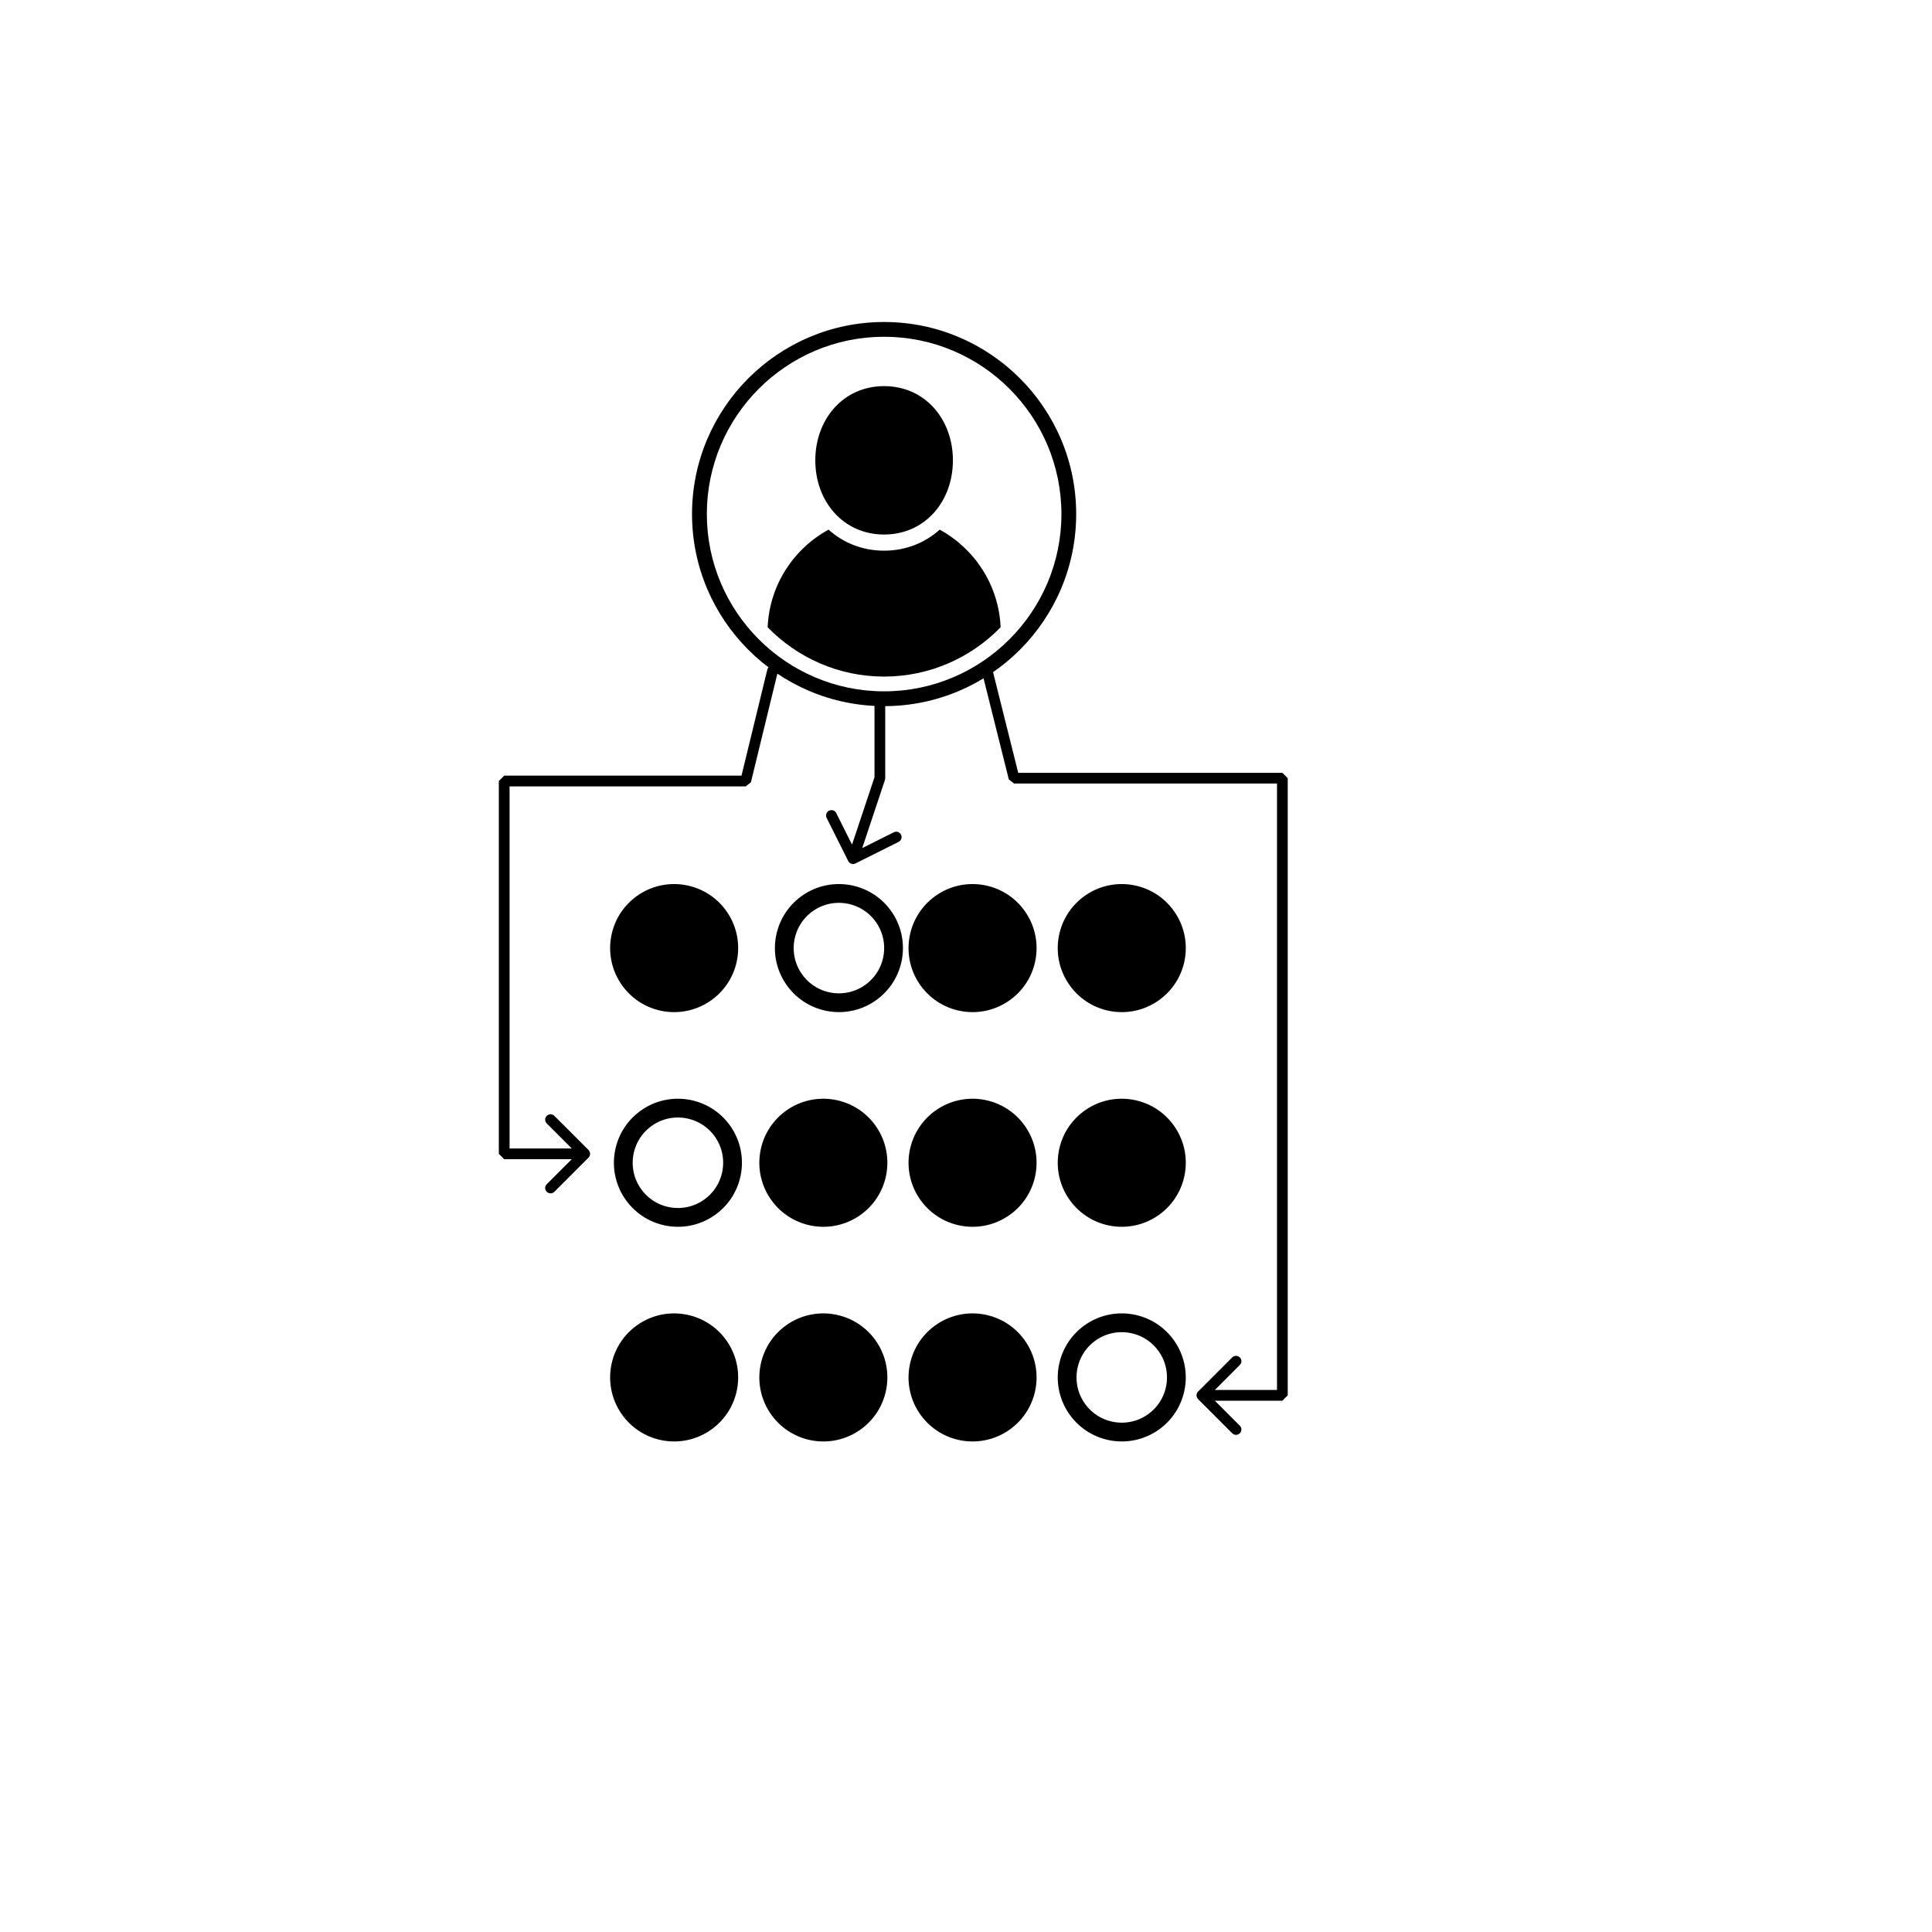
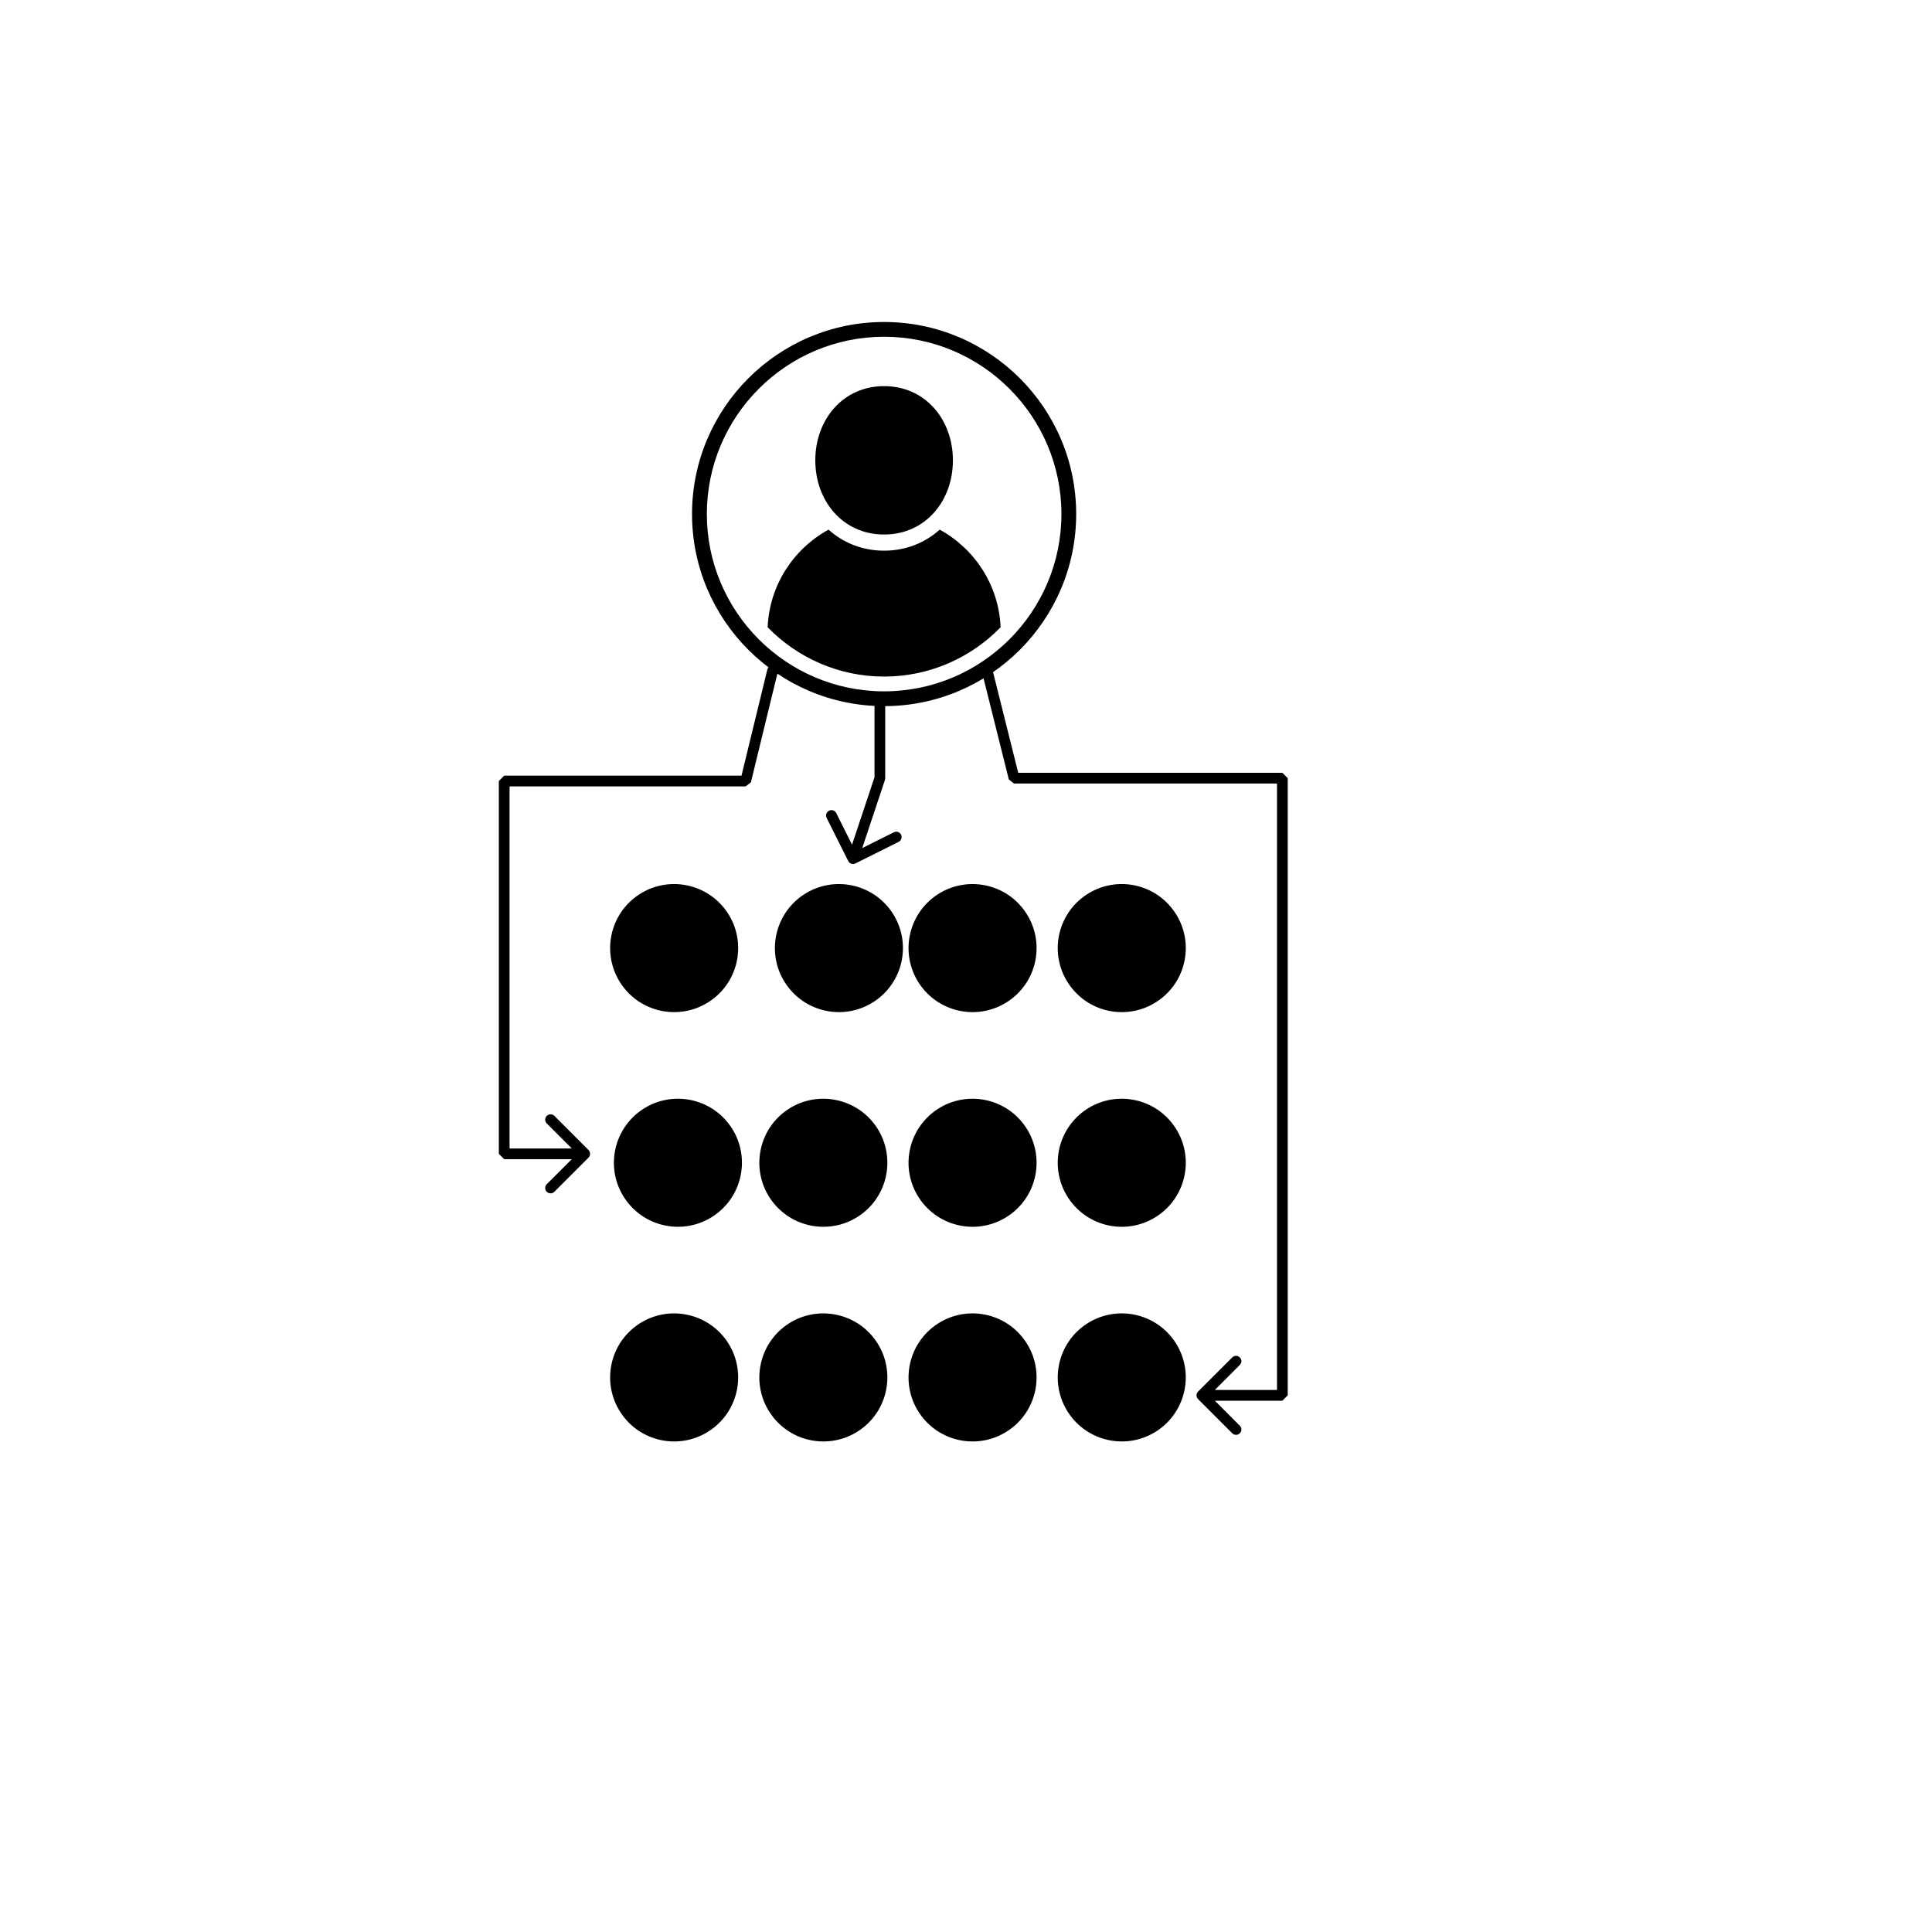
<svg xmlns="http://www.w3.org/2000/svg" viewBox="0 0 36 36" fill="none">
  <path d="M11.597 18.368C11.984 18.901 12.73 19.019 13.263 18.631C13.796 18.244 13.914 17.498 13.527 16.965C13.139 16.432 12.393 16.314 11.86 16.701C11.327 17.089 11.21 17.835 11.597 18.368Z" fill="currentColor" />
-   <path d="M15.033 16.843C14.579 17.174 14.478 17.811 14.809 18.265C15.139 18.72 15.776 18.82 16.23 18.49C16.685 18.16 16.786 17.523 16.456 17.068C16.125 16.613 15.488 16.512 15.033 16.843Z" stroke="currentColor" stroke-width="0.35" />
+   <path fill="currentColor" d="M15.033 16.843C14.579 17.174 14.478 17.811 14.809 18.265C15.139 18.72 15.776 18.82 16.23 18.49C16.685 18.16 16.786 17.523 16.456 17.068C16.125 16.613 15.488 16.512 15.033 16.843Z" stroke="currentColor" stroke-width="0.35" />
  <path d="M17.157 18.368C17.545 18.901 18.291 19.019 18.824 18.631C19.357 18.244 19.474 17.498 19.087 16.965C18.7 16.432 17.954 16.314 17.421 16.701C16.888 17.089 16.77 17.835 17.157 18.368Z" fill="currentColor" />
  <path d="M19.938 18.368C20.325 18.901 21.071 19.019 21.604 18.631C22.137 18.244 22.255 17.498 21.867 16.965C21.48 16.432 20.734 16.314 20.201 16.701C19.668 17.089 19.55 17.835 19.938 18.368Z" fill="currentColor" />
-   <path d="M12.033 20.843C11.579 21.174 11.478 21.811 11.809 22.265C12.139 22.72 12.776 22.82 13.23 22.49C13.685 22.16 13.786 21.523 13.456 21.068C13.125 20.613 12.488 20.512 12.033 20.843Z" stroke="currentColor" stroke-width="0.35" />
+   <path fill="currentColor" d="M12.033 20.843C11.579 21.174 11.478 21.811 11.809 22.265C12.139 22.72 12.776 22.82 13.23 22.49C13.685 22.16 13.786 21.523 13.456 21.068C13.125 20.613 12.488 20.512 12.033 20.843Z" stroke="currentColor" stroke-width="0.35" />
  <path d="M14.377 22.368C14.764 22.901 15.511 23.019 16.044 22.631C16.576 22.244 16.694 21.498 16.307 20.965C15.919 20.432 15.173 20.314 14.64 20.701C14.108 21.089 13.99 21.835 14.377 22.368Z" fill="currentColor" />
  <path d="M17.157 22.368C17.545 22.901 18.291 23.019 18.824 22.631C19.357 22.244 19.474 21.498 19.087 20.965C18.7 20.432 17.954 20.314 17.421 20.701C16.888 21.089 16.77 21.835 17.157 22.368Z" fill="currentColor" />
  <path d="M19.938 22.368C20.325 22.901 21.071 23.019 21.604 22.631C22.137 22.244 22.255 21.498 21.867 20.965C21.48 20.432 20.734 20.314 20.201 20.701C19.668 21.089 19.55 21.835 19.938 22.368Z" fill="currentColor" />
  <path d="M11.597 26.368C11.984 26.901 12.73 27.019 13.263 26.631C13.796 26.244 13.914 25.498 13.527 24.965C13.139 24.432 12.393 24.314 11.86 24.701C11.327 25.089 11.21 25.835 11.597 26.368Z" fill="currentColor" />
  <path d="M14.377 26.368C14.764 26.901 15.511 27.019 16.044 26.631C16.576 26.244 16.694 25.498 16.307 24.965C15.919 24.432 15.173 24.314 14.64 24.701C14.108 25.089 13.99 25.835 14.377 26.368Z" fill="currentColor" />
  <path d="M17.157 26.368C17.545 26.901 18.291 27.019 18.824 26.631C19.357 26.244 19.474 25.498 19.087 24.965C18.7 24.432 17.954 24.314 17.421 24.701C16.888 25.089 16.77 25.835 17.157 26.368Z" fill="currentColor" />
-   <path d="M20.303 24.843C19.849 25.174 19.749 25.811 20.079 26.265C20.41 26.72 21.046 26.82 21.501 26.49C21.955 26.16 22.056 25.523 21.726 25.068C21.396 24.613 20.758 24.512 20.303 24.843Z" stroke="currentColor" stroke-width="0.35" />
+   <path fill="currentColor" d="M20.303 24.843C19.849 25.174 19.749 25.811 20.079 26.265C20.41 26.72 21.046 26.82 21.501 26.49C21.955 26.16 22.056 25.523 21.726 25.068C21.396 24.613 20.758 24.512 20.303 24.843Z" stroke="currentColor" stroke-width="0.35" />
  <path d="M16.474 6C14.501 6 12.895 7.605 12.895 9.579C12.895 11.552 14.501 13.158 16.474 13.158C18.448 13.158 20.053 11.552 20.053 9.579C20.053 7.605 18.448 6 16.474 6ZM16.474 12.882C14.653 12.882 13.171 11.4 13.171 9.579C13.171 7.757 14.653 6.275 16.474 6.275C18.296 6.275 19.778 7.757 19.778 9.579C19.778 11.4 18.296 12.882 16.474 12.882Z" fill="currentColor" />
  <path d="M16.474 9.96C17.238 9.96 17.756 9.341 17.756 8.578C17.756 7.814 17.238 7.195 16.474 7.195C15.711 7.195 15.192 7.814 15.192 8.578C15.192 9.341 15.711 9.96 16.474 9.96Z" fill="currentColor" />
  <path d="M17.51 9.869C17.236 10.115 16.878 10.261 16.474 10.261C16.071 10.261 15.712 10.115 15.439 9.869C14.787 10.226 14.338 10.901 14.304 11.688C14.855 12.254 15.624 12.607 16.474 12.607C17.325 12.607 18.094 12.254 18.645 11.688C18.611 10.901 18.161 10.226 17.51 9.869Z" fill="currentColor" />
  <path d="M14.492 12.524C14.506 12.47 14.473 12.416 14.419 12.403C14.365 12.39 14.311 12.423 14.298 12.476L14.492 12.524ZM10.966 21.571C11.005 21.532 11.005 21.468 10.966 21.429L10.33 20.793C10.291 20.754 10.227 20.754 10.188 20.793C10.149 20.832 10.149 20.895 10.188 20.934L10.754 21.5L10.188 22.066C10.149 22.105 10.149 22.168 10.188 22.207C10.227 22.246 10.291 22.246 10.33 22.207L10.966 21.571ZM9.395 14.553L9.395 14.453L9.295 14.553L9.395 14.553ZM13.895 14.553L13.895 14.653L13.992 14.577L13.895 14.553ZM9.395 21.5L9.295 21.5L9.395 21.6L9.395 21.5ZM14.395 12.5L14.298 12.476L13.798 14.53L13.895 14.553L13.992 14.577L14.492 12.524L14.395 12.5ZM13.895 14.553L13.895 14.453L9.395 14.453L9.395 14.553L9.395 14.653L13.895 14.653L13.895 14.553ZM9.395 14.553L9.295 14.553L9.295 21.5L9.395 21.5L9.495 21.5L9.495 14.553L9.395 14.553ZM9.395 21.5L9.395 21.6L10.895 21.6L10.895 21.5L10.895 21.4L9.395 21.4L9.395 21.5Z" fill="currentColor" />
  <path d="M18.492 12.476C18.479 12.422 18.425 12.39 18.371 12.403C18.317 12.416 18.285 12.471 18.298 12.524L18.492 12.476ZM22.325 25.929C22.286 25.968 22.286 26.032 22.325 26.071L22.961 26.707C23 26.746 23.063 26.746 23.102 26.707C23.142 26.668 23.142 26.605 23.102 26.566L22.537 26L23.102 25.434C23.142 25.395 23.142 25.332 23.102 25.293C23.063 25.254 23 25.254 22.961 25.293L22.325 25.929ZM23.895 14.5L23.995 14.5L23.895 14.4L23.895 14.5ZM18.895 14.5L18.798 14.524L18.895 14.6L18.895 14.5ZM23.895 26L23.895 26.1L23.995 26L23.895 26ZM18.395 12.5L18.298 12.524L18.798 14.524L18.895 14.5L18.992 14.476L18.492 12.476L18.395 12.5ZM18.895 14.5L18.895 14.6L23.895 14.6L23.895 14.5L23.895 14.4L18.895 14.4L18.895 14.5ZM23.895 14.5L23.795 14.5L23.795 26L23.895 26L23.995 26L23.995 14.5L23.895 14.5ZM23.895 26L23.895 25.9L22.395 25.9L22.395 26L22.395 26.1L23.895 26.1L23.895 26Z" fill="currentColor" />
  <path d="M16.495 13C16.495 12.945 16.451 12.9 16.395 12.9C16.34 12.9 16.295 12.945 16.295 13L16.495 13ZM15.806 16.045C15.831 16.094 15.891 16.114 15.94 16.089L16.745 15.687C16.794 15.662 16.814 15.602 16.79 15.553C16.765 15.503 16.705 15.483 16.656 15.508L15.94 15.866L15.582 15.15C15.558 15.101 15.498 15.081 15.448 15.106C15.399 15.13 15.379 15.19 15.403 15.24L15.806 16.045ZM16.395 14.5L16.49 14.532L16.495 14.5L16.395 14.5ZM16.395 13L16.295 13L16.295 14.5L16.395 14.5L16.495 14.5L16.495 13L16.395 13ZM16.395 14.5L16.3 14.468L15.8 15.968L15.895 16L15.99 16.032L16.49 14.532L16.395 14.5Z" fill="currentColor" />
</svg>
